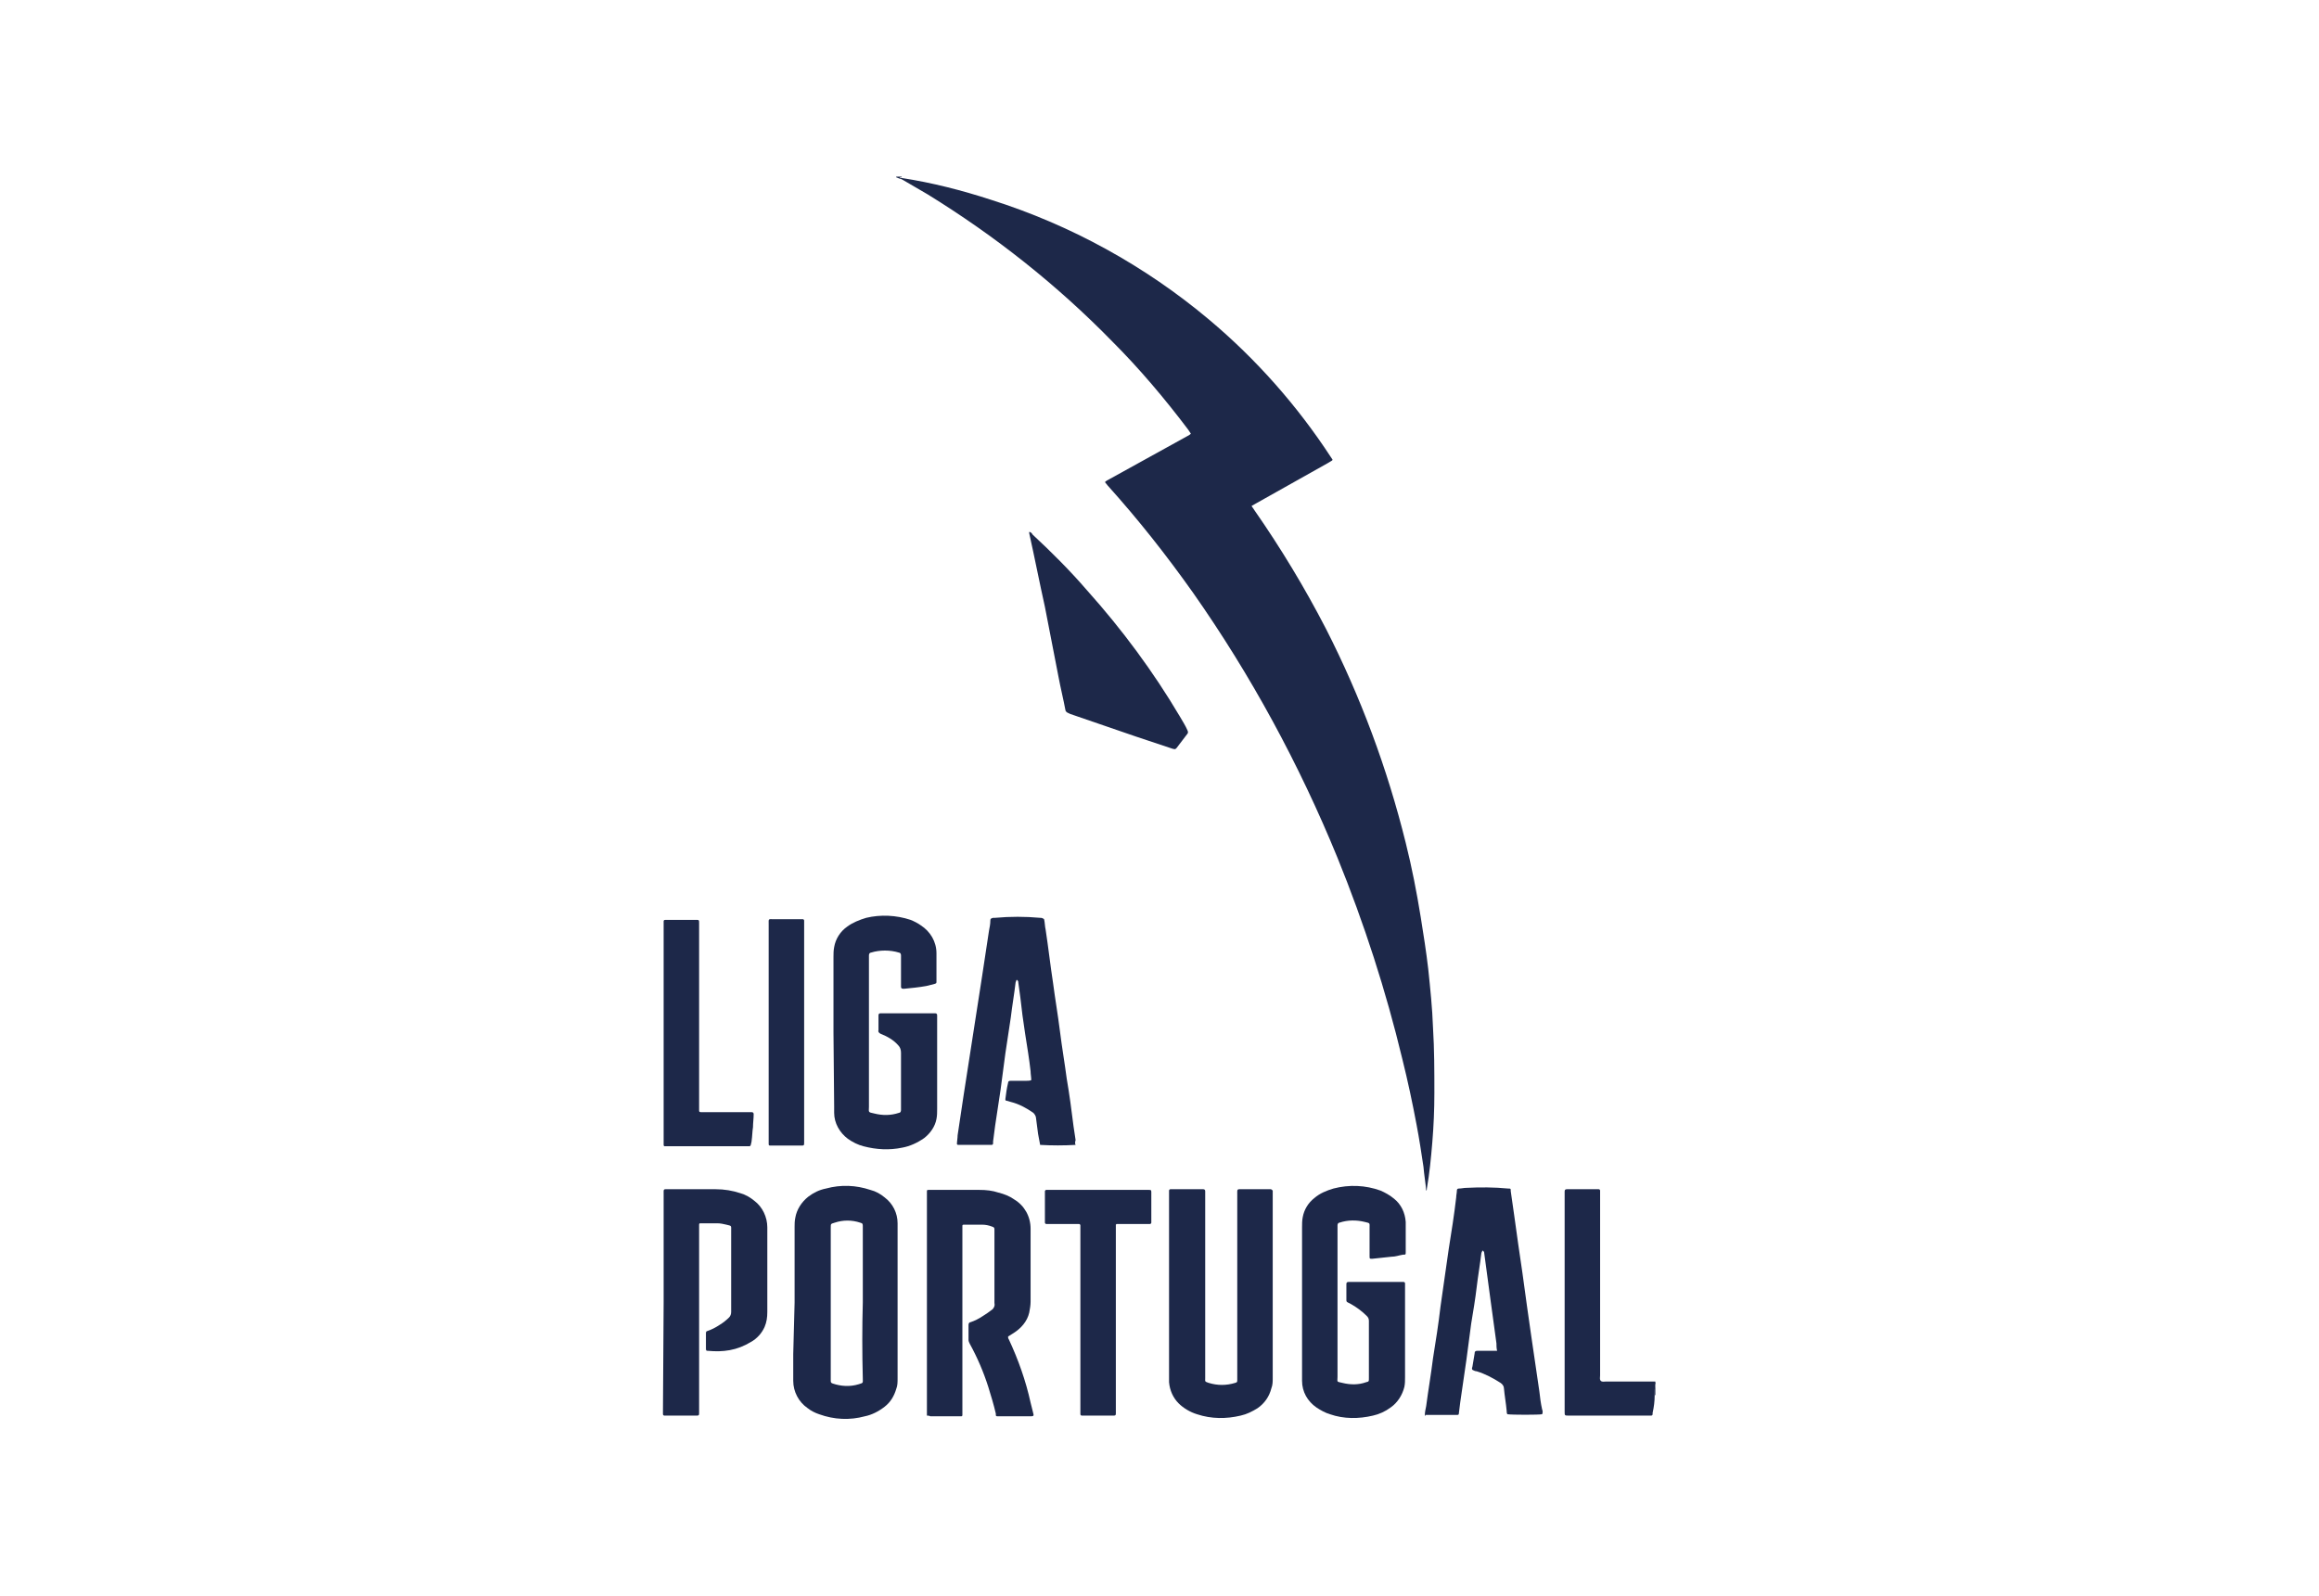
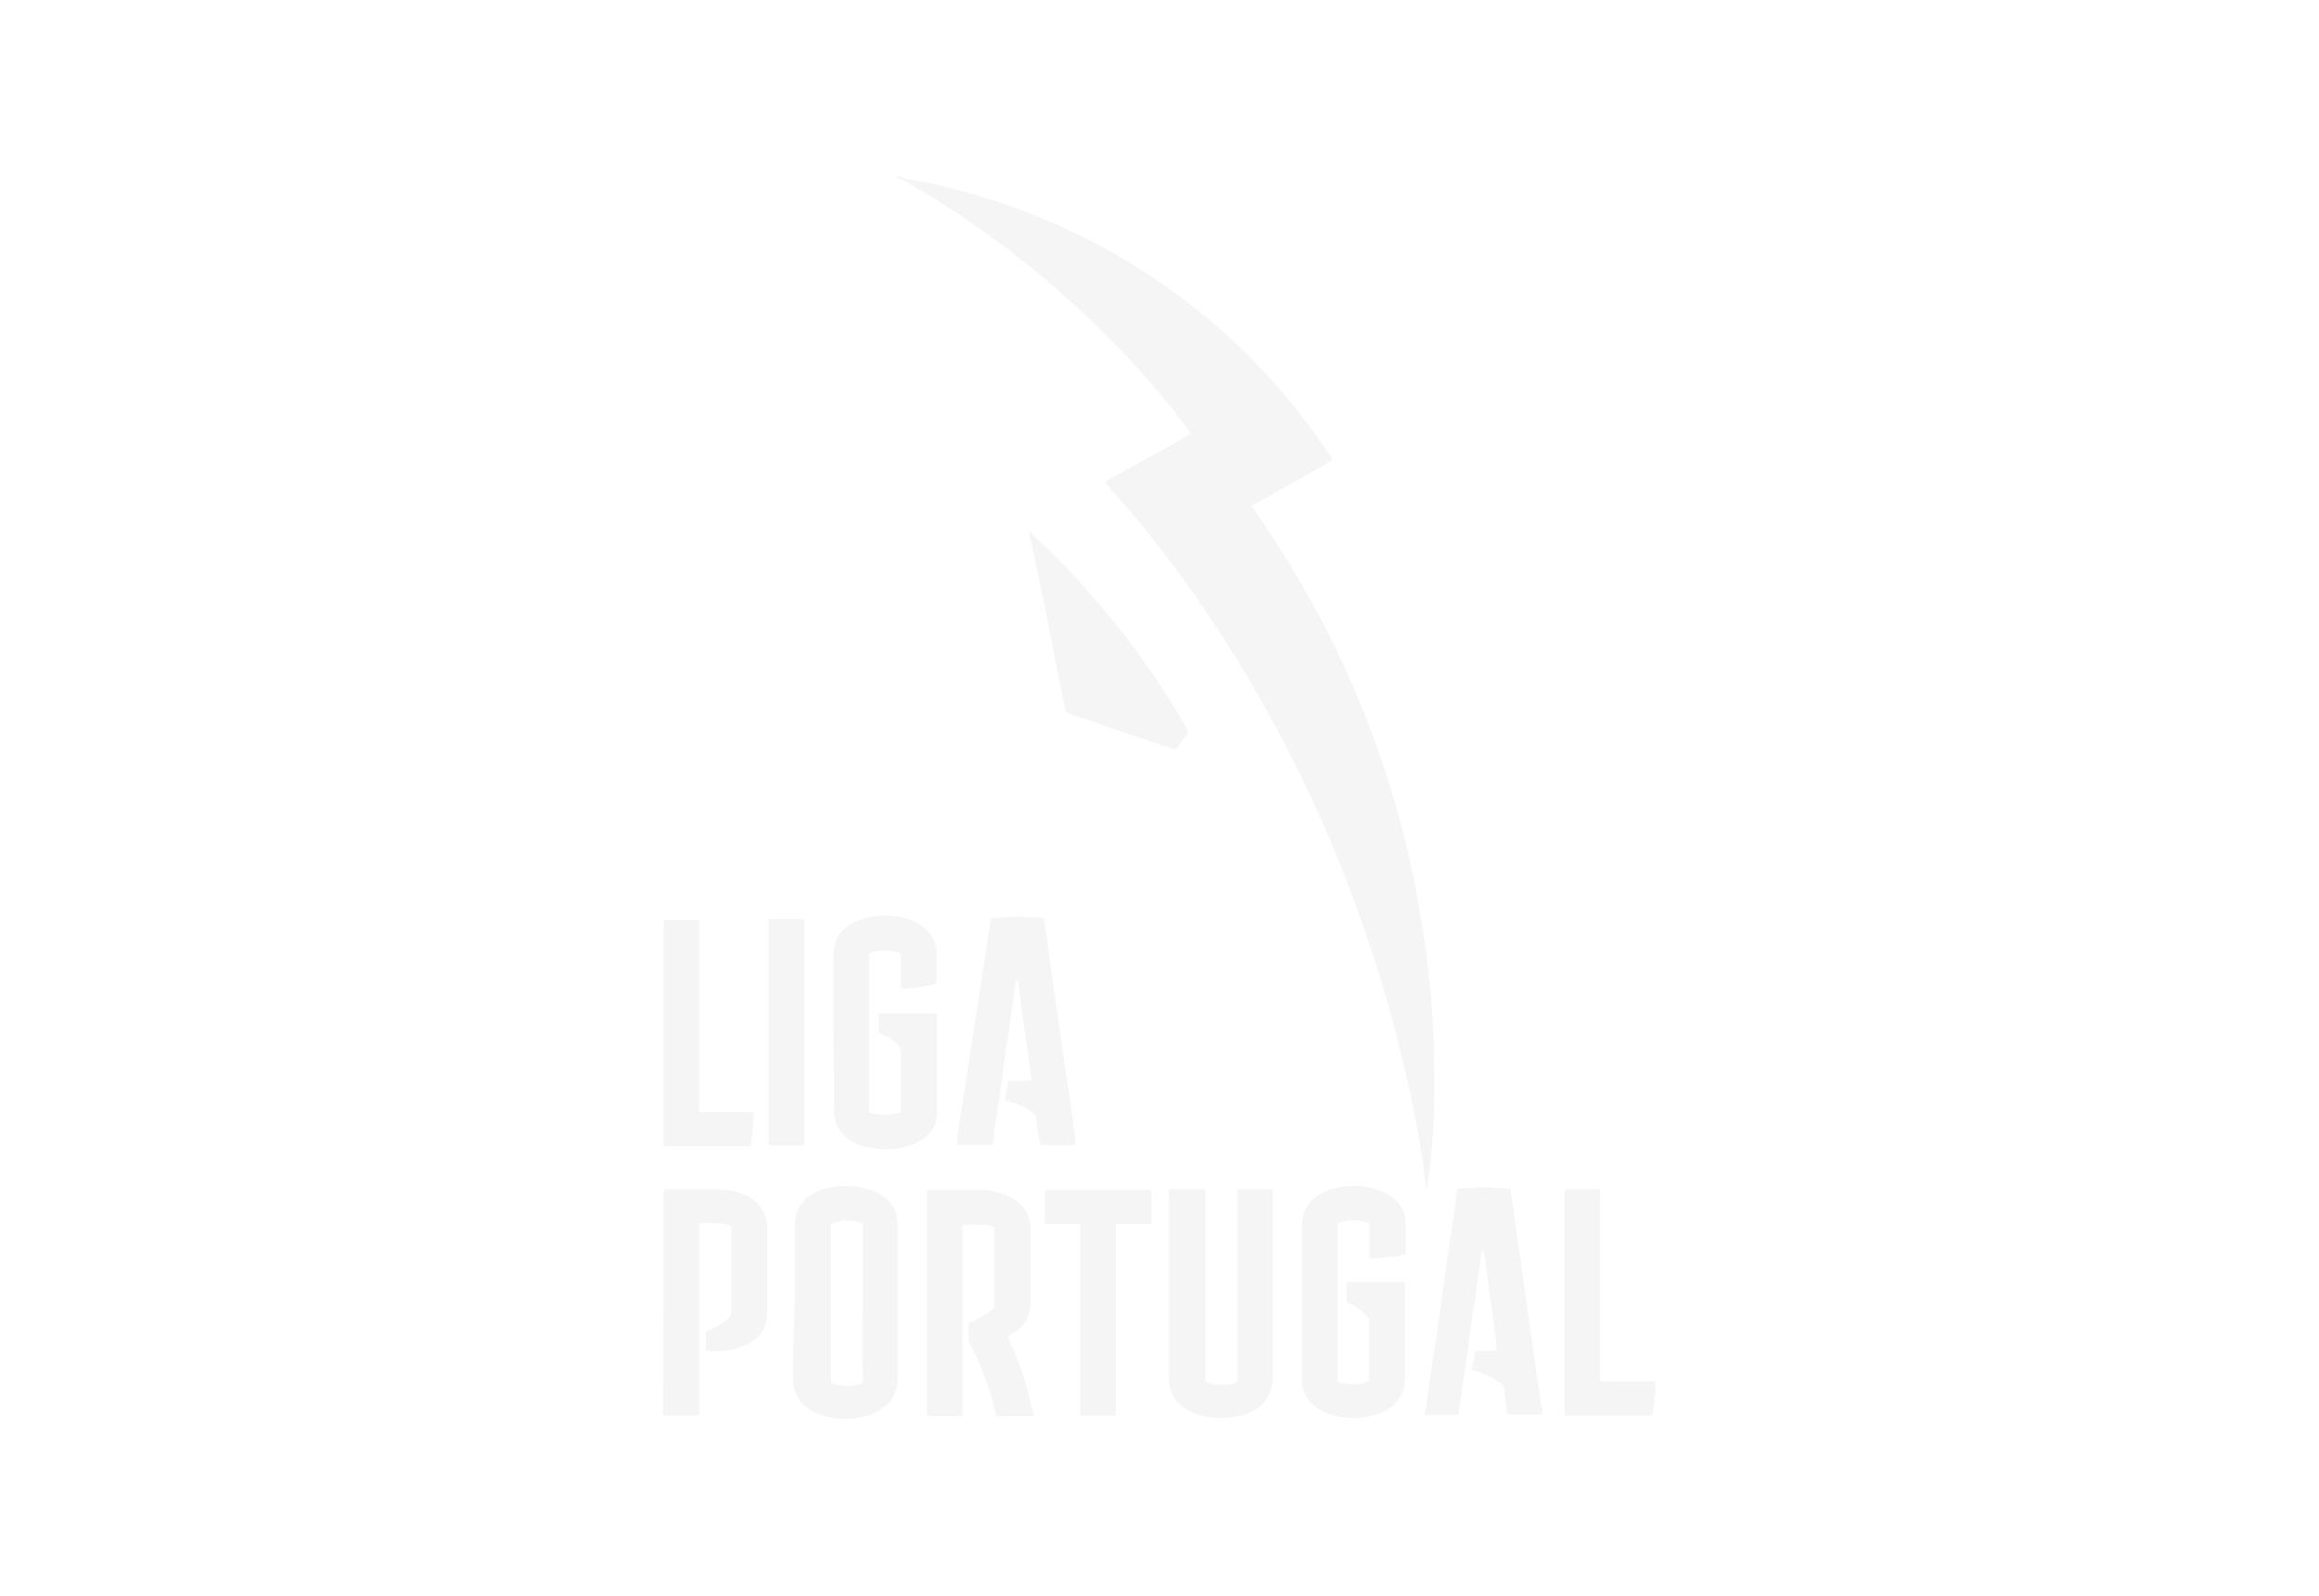
<svg xmlns="http://www.w3.org/2000/svg" version="1.0" id="Layer_1" x="0px" y="0px" viewBox="0 0 340 234" style="enable-background:new 0 0 340 234;" xml:space="preserve">
  <style type="text/css">
- 	.st0{fill:#1D2849;}
+ 	.st0{fill:#F5F5F5;}
	.st1{fill:none;}
</style>
  <path class="st0" d="M242.7,204.6h-0.1c0-0.5,0-1.1,0.1-1.6c0-0.1,0.1-0.3-0.1-0.4h0.1V204.6z" />
  <path class="st0" d="M135.9,207.6c0-0.2,0-0.4,0-0.6v-32.2c0-0.3,0-0.3,0.3-0.3h0.3c2.4,0,4.7,0,7.1,0c1,0,1.9,0.1,2.8,0.4  c0.8,0.2,1.6,0.5,2.3,1c1.5,0.9,2.4,2.5,2.4,4.3c0,0.6,0,1.2,0,1.8c0,3,0,6,0,8.9c0,0.5-0.1,1.1-0.2,1.6c-0.3,1.3-1.2,2.3-2.3,3  l-0.8,0.5c0,0.1,0,0.3,0.1,0.4c1.4,3,2.5,6.1,3.2,9.3c0.1,0.5,0.3,1.1,0.4,1.6c0.1,0.3,0,0.4-0.3,0.4h-4.8c-0.4,0-0.4,0-0.4-0.4  c-0.3-1.3-0.7-2.6-1.1-3.9c-0.7-2.2-1.6-4.3-2.7-6.3c-0.1-0.2-0.2-0.4-0.2-0.6c0-0.7,0-1.5,0-2.2c0-0.2,0.1-0.4,0.3-0.4  c0.6-0.2,1.2-0.5,1.8-0.9c0.5-0.3,0.9-0.6,1.3-0.9c0.3-0.2,0.5-0.6,0.4-1c0-2.5,0-5,0-7.5c0-1.1,0-2.1,0-3.2c0-0.3,0-0.4-0.3-0.5  c-0.5-0.2-1-0.3-1.5-0.3c-0.9,0-1.8,0-2.7,0c-0.2,0-0.2,0.1-0.2,0.2s0,0.4,0,0.6v27.1c0,0.2-0.1,0.2-0.2,0.2h-4.5  C136.2,207.6,136.1,207.6,135.9,207.6z" />
  <path class="st0" d="M116.5,191v-11.1c0-0.4,0-0.8,0.1-1.3c0.2-1.2,0.9-2.3,1.9-3.1c0.8-0.6,1.6-1,2.6-1.2c2.2-0.6,4.4-0.5,6.5,0.2  c0.8,0.2,1.5,0.6,2.1,1.1c1.2,0.9,1.9,2.3,1.9,3.8c0,0.2,0,0.4,0,0.5v22.2c0,0.6,0,1.1-0.2,1.6c-0.3,1-0.8,1.9-1.7,2.6  c-0.9,0.7-1.9,1.2-2.9,1.4c-2.2,0.6-4.5,0.5-6.7-0.3c-0.6-0.2-1.2-0.5-1.7-0.9c-1.3-0.9-2.1-2.4-2.1-4c0-1.3,0-2.6,0-3.9L116.5,191z   M126.5,191v-8.4c0-0.9,0-1.8,0-2.7c0-0.4,0-0.5-0.4-0.6c-1.2-0.4-2.5-0.4-3.7,0c-0.6,0.2-0.6,0.1-0.6,0.8v21.8c0,0.2,0,0.3,0,0.5  c0,0.3,0,0.4,0.3,0.5c1.2,0.4,2.5,0.5,3.8,0.1c0.7-0.2,0.6-0.2,0.6-0.8C126.4,198.3,126.4,194.7,126.5,191L126.5,191z" />
  <path class="st0" d="M196.1,191c0,3.6,0,7.3,0,10.9c0,0.8-0.2,0.7,0.7,0.9c1.2,0.3,2.4,0.3,3.5-0.1c0.4-0.1,0.4-0.1,0.4-0.6  c0-2.8,0-5.6,0-8.4c0-0.3-0.1-0.5-0.3-0.7c-0.7-0.7-1.5-1.3-2.4-1.8l-0.4-0.2c-0.2-0.1-0.2-0.2-0.2-0.4v-2.3c0-0.2,0.1-0.3,0.3-0.3  h8.1c0.1,0,0.2,0.1,0.2,0.2c0,0,0,0,0,0c0,0.2,0,0.3,0,0.5v13.3c0,0.5,0,0.9-0.1,1.4c-0.3,1.2-1,2.3-2,3c-0.8,0.6-1.7,1-2.6,1.2  c-2.1,0.5-4.3,0.5-6.3-0.2c-0.7-0.2-1.4-0.6-2-1c-1.3-0.9-2.1-2.3-2.1-3.9c0-0.2,0-0.4,0-0.6V180c0-0.5,0-1,0.1-1.5  c0.2-1.1,0.8-2.1,1.7-2.8c0.8-0.7,1.8-1.1,2.8-1.4c2.3-0.6,4.7-0.5,6.9,0.3c0.7,0.3,1.4,0.7,2,1.2c1,0.8,1.6,2,1.7,3.4  c0,0.1,0,0.2,0,0.3c0,1.4,0,2.7,0,4.1c0,0.4,0,0.4-0.4,0.4c-0.6,0.1-1.1,0.3-1.7,0.3c-0.9,0.1-1.9,0.2-2.8,0.3c-0.4,0-0.4,0-0.4-0.4  c0-1.4,0-2.8,0-4.1c0-0.8,0.1-0.7-0.7-0.9c-1.2-0.3-2.5-0.3-3.7,0.1c-0.2,0-0.3,0.2-0.3,0.4c0,0.1,0,0.3,0,0.5L196.1,191z" />
  <path class="st0" d="M122.2,151.4v-11c0-0.5,0-1,0.1-1.5c0.2-1.2,0.9-2.3,1.9-3c0.8-0.6,1.8-1,2.8-1.3c2.1-0.5,4.4-0.4,6.5,0.3  c0.5,0.2,1.1,0.5,1.5,0.8c1.4,0.9,2.3,2.4,2.3,4.1c0,1.4,0,2.8,0,4.1c0,0.3,0,0.3-0.3,0.4c-0.4,0.1-0.8,0.2-1.2,0.3  c-1.1,0.2-2.2,0.3-3.2,0.4h-0.2c-0.2,0-0.3-0.1-0.3-0.3v-3c0-0.5,0-1.1,0-1.6c0-0.2-0.1-0.4-0.3-0.4c-1.3-0.4-2.8-0.4-4.1,0  c-0.2,0-0.3,0.2-0.3,0.4c0,0.1,0,0.3,0,0.4c0,7.2,0,14.5,0,21.8c0,0.8-0.2,0.8,0.8,1c1.2,0.3,2.4,0.3,3.6-0.1c0.2,0,0.3-0.2,0.3-0.4  c0-0.1,0-0.2,0-0.3c0-2.7,0-5.4,0-8.1c0-0.4-0.1-0.8-0.4-1.1c-0.7-0.8-1.6-1.3-2.6-1.7c-0.2-0.1-0.4-0.3-0.3-0.5c0-0.7,0-1.5,0-2.2  c0-0.2,0.1-0.3,0.3-0.3h8c0.2,0,0.3,0.1,0.3,0.3c0,0.2,0,0.3,0,0.5c0,4.4,0,8.8,0,13.2c0,0.5,0,1-0.1,1.5c-0.2,1.1-0.9,2.1-1.8,2.8  c-1,0.7-2.1,1.2-3.2,1.4c-1.9,0.4-3.8,0.3-5.7-0.2c-0.8-0.2-1.6-0.6-2.3-1.1c-1.2-0.9-2-2.3-2-3.8c0-0.3,0-0.6,0-0.9L122.2,151.4z" />
  <path class="st0" d="M171.4,188.8v-13.6c0-0.2,0-0.4,0-0.6c0-0.1,0.1-0.2,0.2-0.2c0,0,0,0,0.1,0h4.7c0.2,0,0.3,0.1,0.3,0.3  s0,0.4,0,0.6v26.8c0,0.5-0.1,0.5,0.5,0.7c1.3,0.4,2.6,0.4,3.9,0c0.3-0.1,0.3-0.1,0.3-0.5s0-0.4,0-0.5v-26.5c0-1-0.1-0.9,0.8-0.9h4.1  c0.1,0,0.2,0.1,0.3,0.2c0,0,0,0,0,0c0,0.1,0,0.1,0,0.2c0,0.1,0,0.2,0,0.3c0,9,0,18,0,27c0,0.5,0,1-0.2,1.5c-0.3,1.2-1,2.2-2,2.9  c-0.8,0.5-1.6,0.9-2.5,1.1c-2.1,0.5-4.3,0.5-6.4-0.2c-1-0.3-2-0.9-2.7-1.6c-0.8-0.8-1.3-1.9-1.4-3.1c0-0.3,0-0.5,0-0.8L171.4,188.8z  " />
  <path class="st0" d="M208.9,207.6c0-0.5,0.1-0.9,0.2-1.4c0.3-2.3,0.7-4.6,1-7c0.4-2.5,0.8-5,1.1-7.6c0.4-2.8,0.8-5.6,1.2-8.4  c0.4-2.5,0.8-5,1.1-7.6c0-0.3,0.1-0.7,0.1-1c0-0.2,0.1-0.3,0.3-0.3c0,0,0,0,0,0c0.4,0,0.7-0.1,1.1-0.1c2-0.1,4.1-0.1,6.1,0.1  c0.4,0,0.4,0,0.4,0.4l0.5,3.5c0.2,1.4,0.4,2.9,0.6,4.3s0.4,2.8,0.6,4.1l0.7,5.1c0.2,1.4,0.4,2.8,0.6,4.2s0.4,2.8,0.6,4.1  s0.4,2.8,0.6,4.1c0.1,0.9,0.2,1.7,0.4,2.6c0.1,0.2,0.1,0.5,0,0.7c-0.5,0.1-4.4,0.1-5.1,0c-0.1-0.2-0.1-0.3-0.1-0.5  c-0.1-1.1-0.3-2.2-0.4-3.3c0-0.3-0.2-0.6-0.5-0.8c-1.1-0.7-2.2-1.3-3.5-1.7c-0.2,0-0.4-0.1-0.6-0.2c-0.2-0.2,0-0.4,0-0.6  c0.1-0.6,0.2-1.2,0.3-1.8c0-0.3,0.1-0.4,0.4-0.4h2.3h0.6c-0.1-0.4-0.1-0.8-0.1-1.1c-0.3-2.2-0.6-4.4-0.9-6.6l-0.9-6.7  c0-0.1,0-0.1-0.1-0.2c0,0-0.1-0.1-0.1-0.1c0,0-0.1,0-0.1,0.1c0,0.1-0.1,0.2-0.1,0.2c-0.2,1.7-0.5,3.4-0.7,5.1s-0.5,3.5-0.8,5.3  l-0.7,5.3c-0.3,2.1-0.6,4.1-0.9,6.2l-0.2,1.6c0,0.3-0.1,0.3-0.3,0.3H209C209,207.7,208.9,207.6,208.9,207.6z" />
  <path class="st0" d="M157.7,167.9c-1.7,0.1-3.5,0.1-5.2,0c-0.1-0.5-0.2-1.1-0.3-1.6c-0.1-0.8-0.2-1.5-0.3-2.3c0-0.3-0.2-0.6-0.4-0.8  c-1-0.7-2.1-1.3-3.3-1.6l-0.7-0.2c-0.1,0-0.1-0.1-0.1-0.2c0,0,0,0,0,0c0.1-0.8,0.2-1.6,0.4-2.4c0-0.2,0.1-0.3,0.4-0.3h2.3  c0.2,0,0.5,0,0.7-0.1c0-0.4-0.1-0.9-0.1-1.3c-0.2-1.8-0.5-3.6-0.8-5.5s-0.5-3.5-0.7-5.3c-0.1-0.7-0.2-1.5-0.3-2.2  c0-0.1,0-0.2-0.1-0.3c0,0-0.1-0.1-0.1-0.1c0,0-0.1,0-0.1,0.1c0,0.1-0.1,0.2-0.1,0.3c-0.2,1.7-0.5,3.4-0.7,5.1l-0.8,5.3l-0.7,5.3  l-0.8,5.3c-0.1,0.8-0.2,1.5-0.3,2.3c0,0.1,0,0.2,0,0.3c0,0.1-0.1,0.2-0.2,0.2h-4.9c-0.1,0-0.1,0-0.2-0.1c0-0.4,0.1-0.9,0.1-1.3  c0.3-2,0.6-4,0.9-6l0.9-5.8c0.3-1.9,0.6-3.9,0.9-5.8s0.6-3.9,0.9-5.8l1-6.6c0.1-0.5,0.2-1,0.2-1.5c0-0.3,0.1-0.3,0.4-0.4h0.3  c2.2-0.2,4.4-0.2,6.6,0c0.1,0,0.3,0,0.4,0.1c0.1,0,0.2,0.1,0.2,0.2c0.1,0.5,0.1,1,0.2,1.4c0.4,2.6,0.7,5.3,1.1,7.9  c0.3,2.3,0.7,4.6,1,7c0.3,2.4,0.7,4.7,1,7c0.4,2.3,0.7,4.6,1,7c0.1,0.7,0.2,1.3,0.3,2C157.6,167.5,157.6,167.7,157.7,167.9z" />
  <path class="st0" d="M97.3,191v-15.8c0-0.9-0.1-0.8,0.8-0.8c2.3,0,4.5,0,6.8,0c1.3,0,2.5,0.2,3.7,0.6c0.7,0.2,1.4,0.6,2,1.1  c1.2,0.9,1.9,2.4,1.9,3.9v12.4c0,0.8-0.1,1.5-0.4,2.2c-0.4,0.9-1.1,1.7-2,2.2c-1,0.6-2,1-3.1,1.2c-1.1,0.2-2.1,0.2-3.2,0.1  c-0.2,0-0.3,0-0.3-0.3v-2.3c0-0.2,0.1-0.3,0.2-0.3c0.6-0.2,1.2-0.5,1.8-0.9c0.5-0.3,1-0.7,1.4-1.1c0.2-0.2,0.3-0.5,0.3-0.8  c0-0.5,0-1,0-1.5c0-3.5,0-7,0-10.4c0-0.8,0.1-0.7-0.7-0.9c-0.4-0.1-0.9-0.2-1.3-0.2h-2.4c-0.3,0-0.3,0-0.3,0.3v27.1  c0,0.9,0.1,0.8-0.8,0.8h-4.3c-0.1,0-0.2-0.1-0.2-0.2c0-0.2,0-0.4,0-0.6L97.3,191z" />
  <path class="st0" d="M158.4,193.5v-13.2c0-0.2,0-0.4,0-0.6c0-0.1-0.1-0.2-0.2-0.2c0,0,0,0,0,0h-4.8c-0.1,0-0.2-0.1-0.2-0.2v-4.4  c0-0.1,0-0.1,0-0.2c0-0.1,0.1-0.2,0.2-0.2c0,0,0,0,0,0h15c0.3,0,0.4,0,0.4,0.3v4c0,0.1,0,0.3,0,0.5c0,0.1-0.1,0.2-0.2,0.2  c0,0,0,0,0,0h-4.4c-0.2,0-0.3,0-0.5,0c0,0-0.1,0.1-0.1,0.1c0,0.1,0,0.1,0,0.2v27c0,0.9,0.1,0.8-0.8,0.8h-4.2c-0.1,0-0.2-0.1-0.2-0.2  c0,0,0,0,0,0c0-0.2,0-0.4,0-0.6V193.5z" />
  <path class="st0" d="M242.6,202.6c0.2,0.1,0.1,0.3,0.1,0.4c-0.1,0.5-0.1,1.1-0.1,1.6c0,0.9-0.1,1.7-0.3,2.6v0.2  c0,0.1-0.1,0.2-0.2,0.2H230c-0.6,0-0.6,0-0.6-0.6v-11.7c0-6.7,0-13.3,0-20c0-1-0.1-0.9,0.9-0.9h4.1c0.1,0,0.2,0.1,0.2,0.2  c0,0,0,0,0,0c0,0.2,0,0.4,0,0.6c0,8.8,0,17.7,0,26.5c0,0.3-0.1,0.6,0.1,0.8s0.5,0.1,0.8,0.1L242.6,202.6z" />
  <path class="st0" d="M97.3,151.4v-16.2c0-0.2,0-0.3,0.3-0.3h4.4c0.5,0,0.5,0,0.5,0.5v27.4c0,0.2,0,0.3,0.3,0.3h7.4  c0.2,0,0.3,0.1,0.3,0.3c0,0.6-0.1,1.3-0.1,1.9c-0.1,0.6-0.1,1.3-0.2,2c0,0.2-0.1,0.4-0.1,0.5c0,0.1-0.1,0.3-0.2,0.3c0,0,0,0-0.1,0  c-0.2,0-0.3,0-0.5,0H97.5c-0.2,0-0.2-0.1-0.2-0.3V151.4z" />
  <path class="st0" d="M112.7,151.4v-15.8c0-0.9-0.1-0.8,0.7-0.8h3.8c0.2,0,0.4,0,0.5,0c0.1,0,0.2,0.1,0.2,0.2c0,0.2,0,0.3,0,0.5v32  c0,0.5,0,0.5-0.5,0.5h-4.5c-0.2,0-0.2-0.1-0.2-0.3V151.4L112.7,151.4z" />
  <path class="st0" d="M131.9,26.2l-0.5-0.2c0,0-0.1-0.1,0.1-0.1h0.7V26h-0.2C132,26,131.9,26.1,131.9,26.2z" />
  <path class="st0" d="M131.9,26.2c0-0.1,0-0.1,0.1-0.1h0.2c4.5,0.7,8.8,1.8,13.1,3.2C157,33,167.9,39,177.3,46.9  c6.9,5.8,12.9,12.6,17.8,20.1l0.2,0.3c0.1,0.1,0.1,0.2-0.1,0.3c-0.2,0.1-0.3,0.2-0.5,0.3l-10.5,5.9l-0.7,0.4  c0.1,0.2,0.3,0.4,0.4,0.6c3.9,5.6,7.4,11.4,10.5,17.4c5.1,10,9,20.5,11.7,31.4c0.9,3.6,1.6,7.2,2.2,10.9c0.4,2.5,0.8,5,1.1,7.6  c0.3,2.9,0.6,5.7,0.7,8.6c0.2,3.2,0.2,6.4,0.2,9.6c0,2.4-0.1,4.8-0.3,7.2s-0.4,4.5-0.8,6.8c0,0.1,0,0.3-0.1,0.3  c-0.1-1.2-0.3-2.3-0.4-3.5c-0.3-2-0.6-4-1-6.1c-0.6-3.2-1.3-6.5-2.1-9.7c-2.4-10-5.6-19.9-9.5-29.5c-5.6-13.7-12.7-26.8-21.2-38.9  c-3.9-5.5-8-10.7-12.5-15.7l-0.4-0.5c0.2-0.2,0.4-0.3,0.6-0.4L174,64c0.2-0.1,0.4-0.2,0.6-0.4l-0.4-0.6c-3.4-4.5-7.1-8.9-11.1-12.9  c-8.1-8.3-17.2-15.5-27.1-21.6c-1.2-0.7-2.4-1.4-3.6-2.1C132.2,26.3,132.1,26.2,131.9,26.2z" />
  <path class="st0" d="M150.9,78c0.2,0,0.4,0.2,0.5,0.4c2.8,2.6,5.5,5.3,8,8.2c5.1,5.7,9.7,11.9,13.6,18.5c0.4,0.7,0.8,1.3,1.1,2  c0.1,0.2,0.1,0.4,0,0.5c-0.5,0.7-1.1,1.4-1.6,2.1c-0.2,0.2-0.2,0.2-0.6,0.1l-5.4-1.8l-9.6-3.3l-0.2-0.1c-0.3-0.1-0.5-0.3-0.5-0.5  c-0.3-1.6-0.7-3.2-1-4.8L153.2,89c-0.8-3.6-1.5-7.2-2.3-10.8C150.9,78.1,150.9,78.1,150.9,78z" />
  <rect x="89" y="19" class="st1" width="162" height="196" />
</svg>
